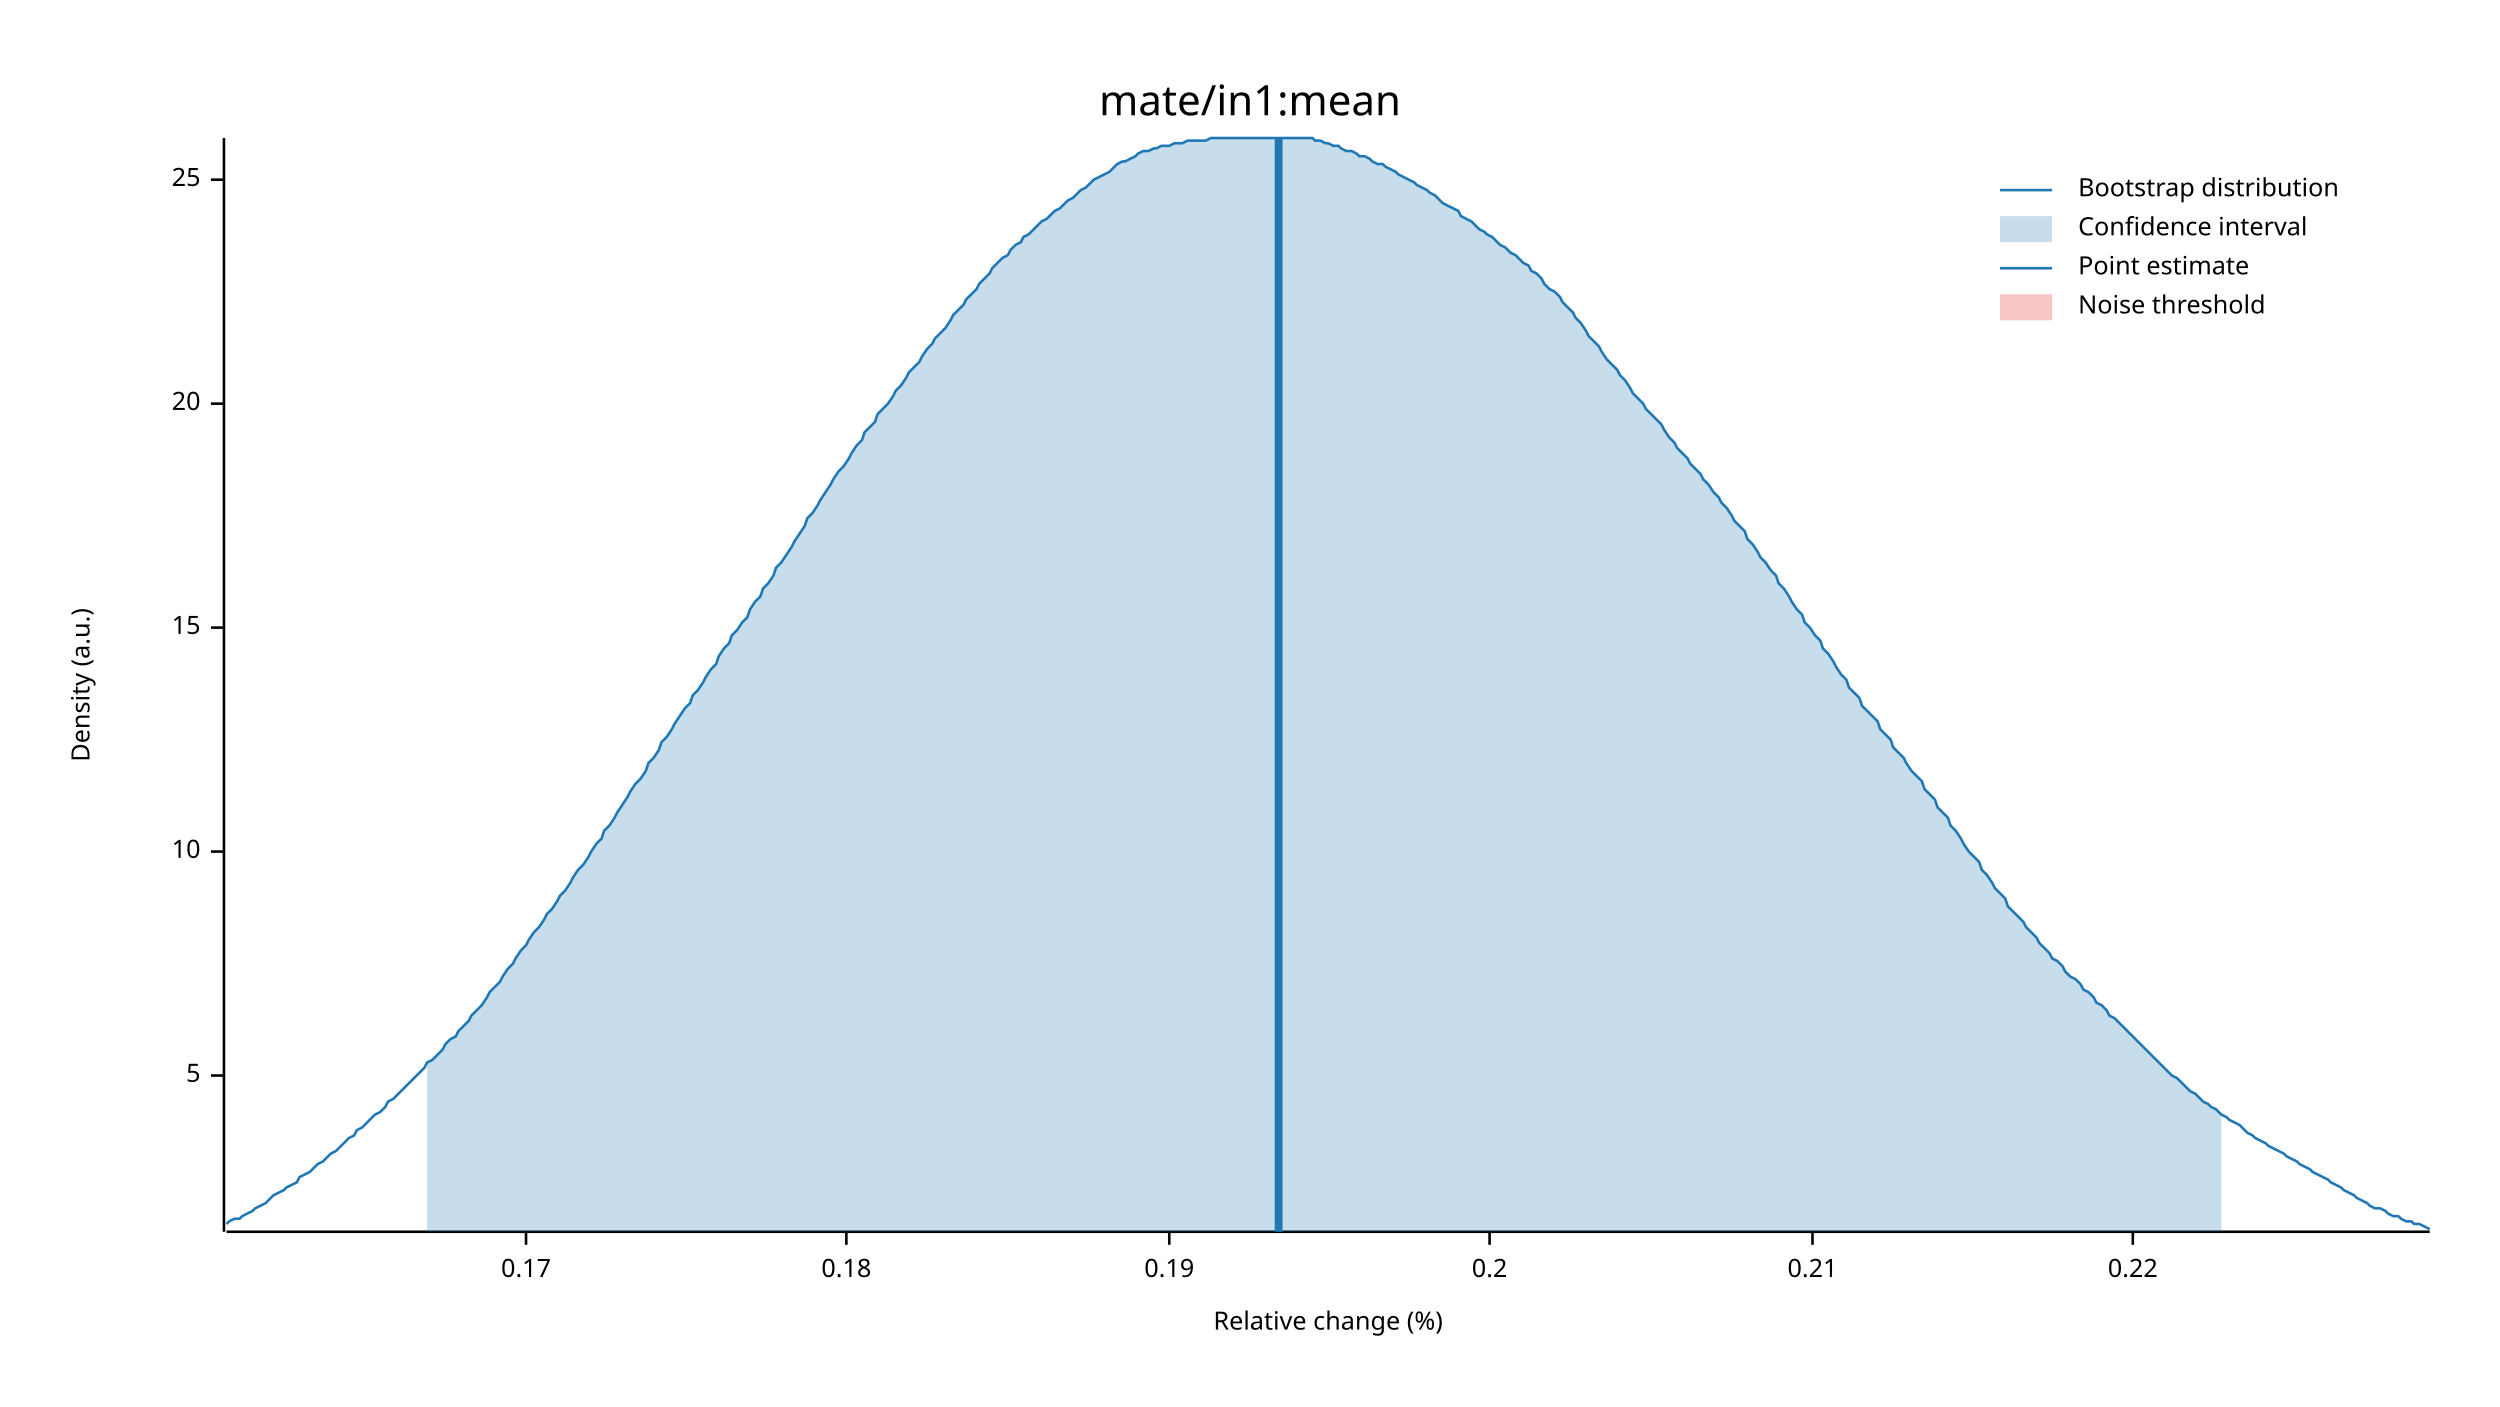
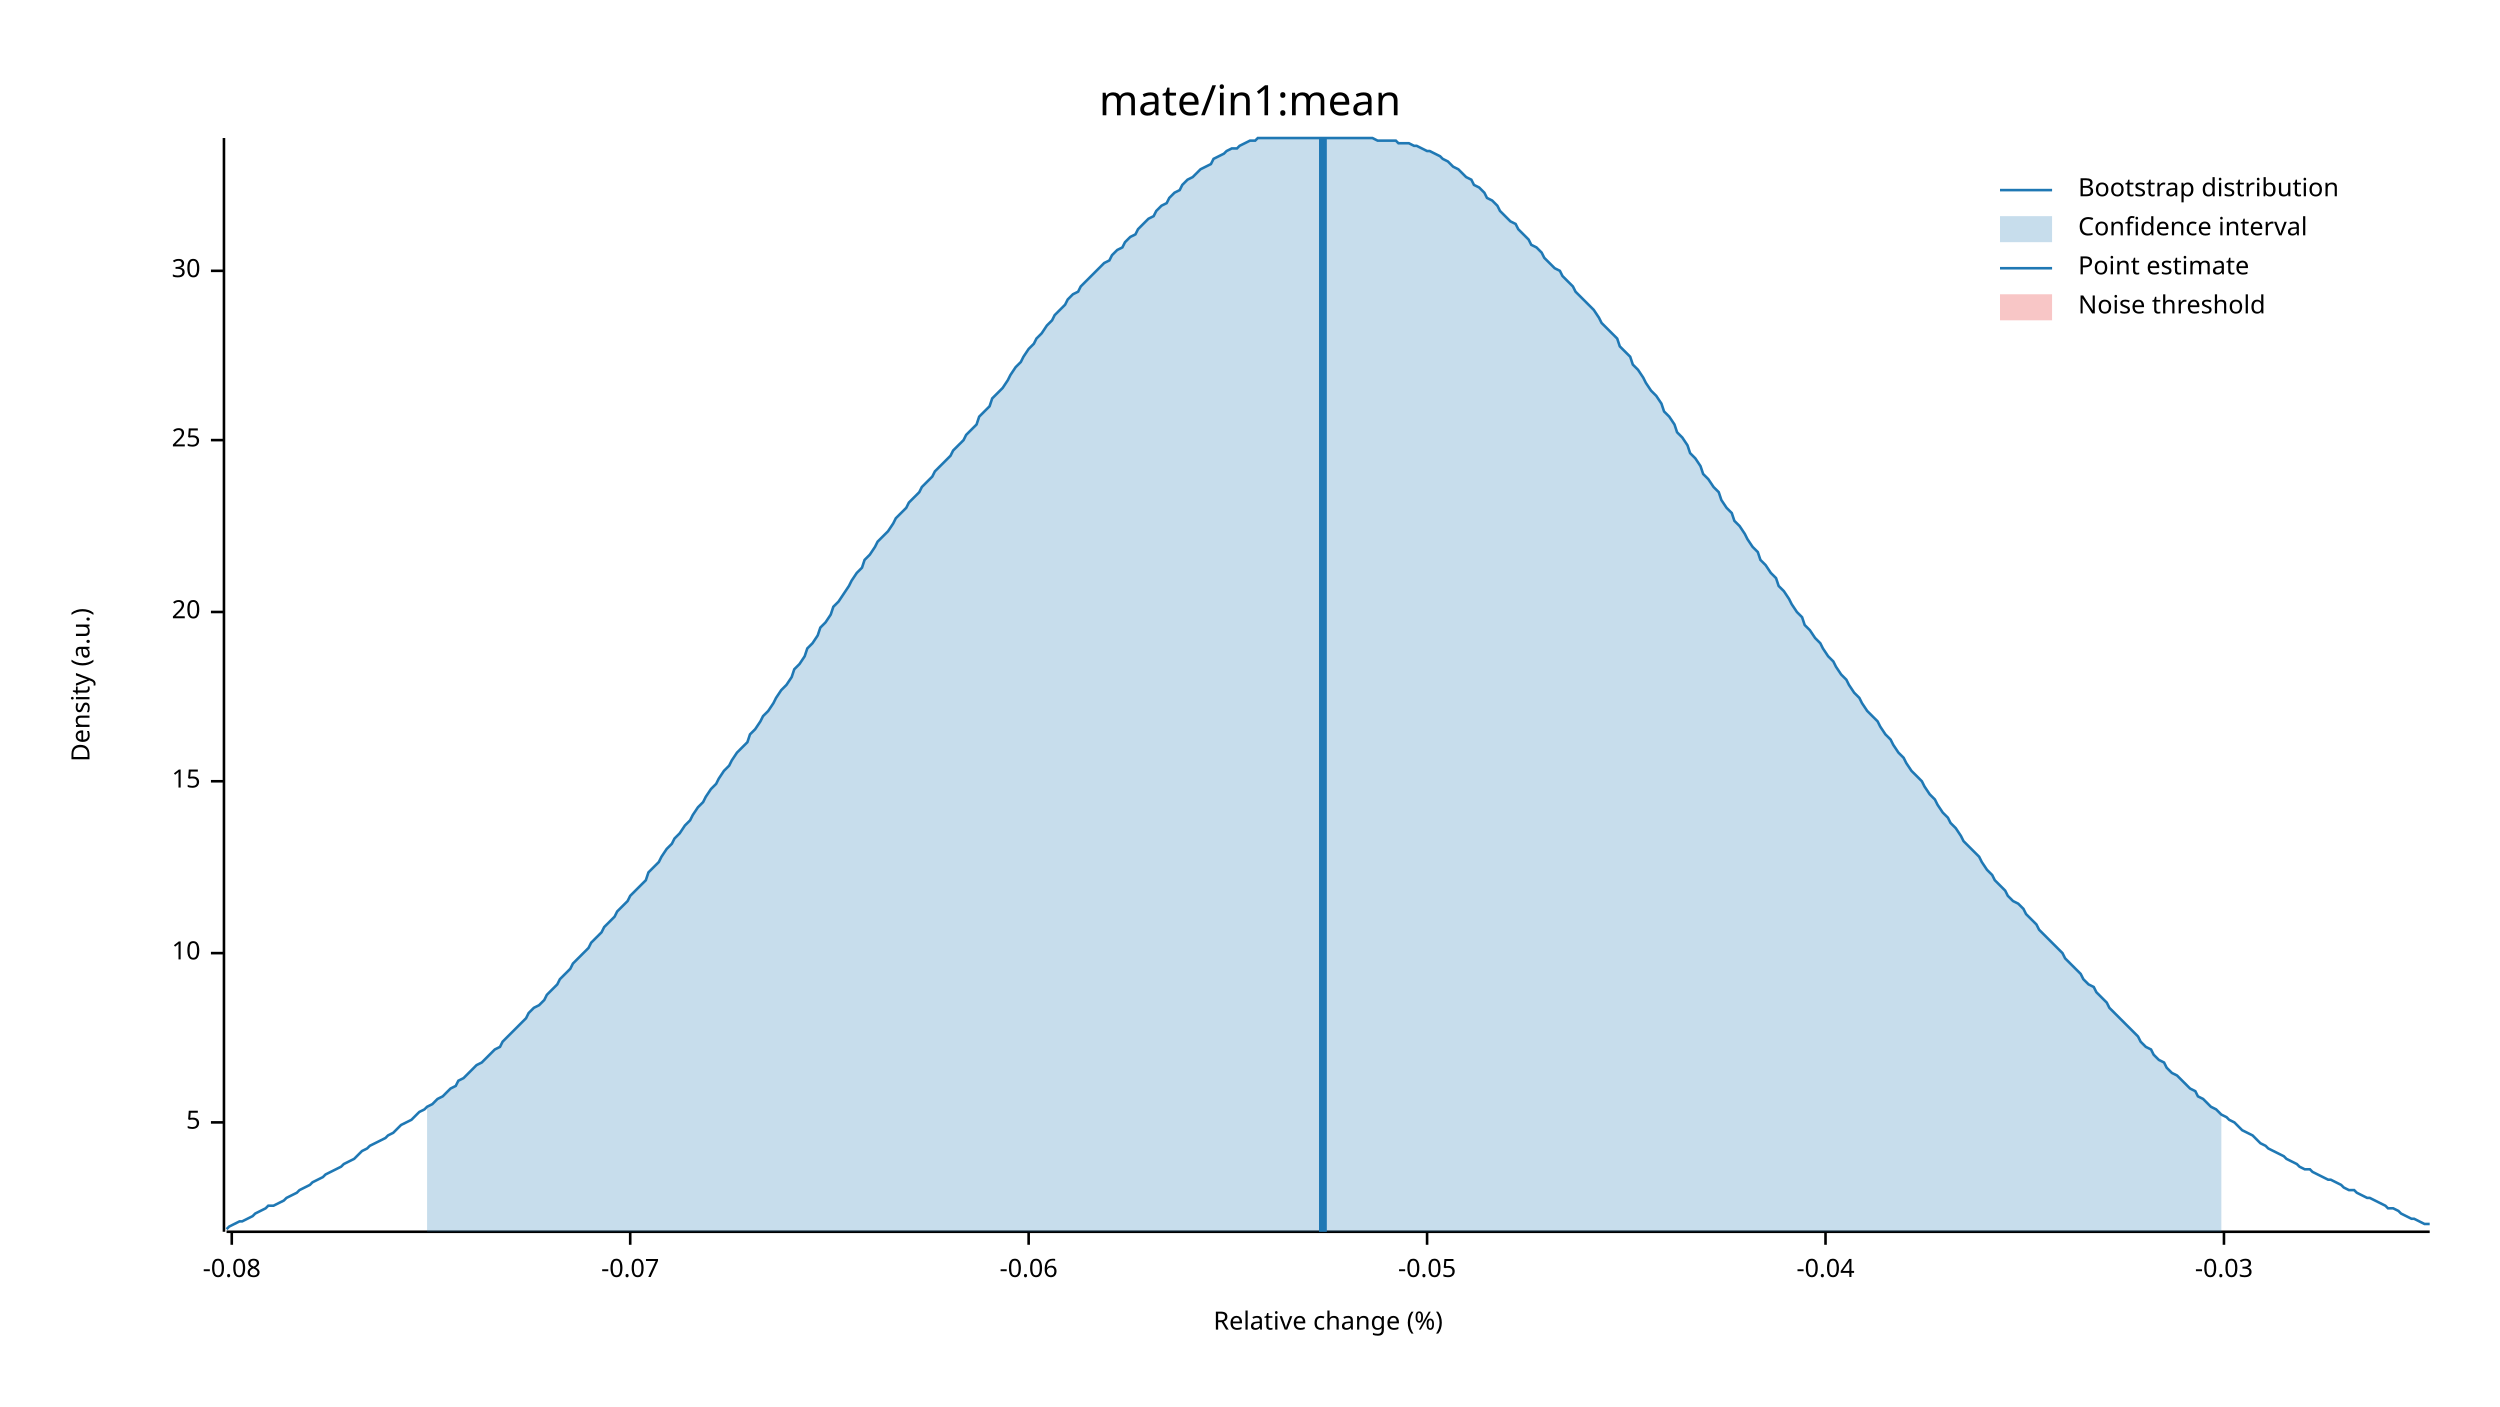
<svg xmlns="http://www.w3.org/2000/svg" width="960" height="540" viewBox="0 0 960 540">
  <text x="480" y="32" dy="0.76em" text-anchor="middle" font-family="sans-serif" font-size="16.129" opacity="1" fill="#000000">
mate/in1:mean
</text>
  <text x="27" y="263" dy="0.76em" text-anchor="middle" font-family="sans-serif" font-size="9.677" opacity="1" fill="#000000" transform="rotate(270, 27, 263)">
Density (a.u.)
</text>
  <text x="510" y="513" dy="-0.5ex" text-anchor="middle" font-family="sans-serif" font-size="9.677" opacity="1" fill="#000000">
Relative change (%)
</text>
  <polyline fill="none" opacity="1" stroke="#000000" stroke-width="1" points="86,53 86,473 " />
-   <text x="77" y="413" dy="0.5ex" text-anchor="end" font-family="sans-serif" font-size="9.677" opacity="1" fill="#000000">
+   <text x="77" y="431" dy="0.5ex" text-anchor="end" font-family="sans-serif" font-size="9.677" opacity="1" fill="#000000">
5
</text>
-   <polyline fill="none" opacity="1" stroke="#000000" stroke-width="1" points="81,413 86,413 " />
-   <text x="77" y="327" dy="0.5ex" text-anchor="end" font-family="sans-serif" font-size="9.677" opacity="1" fill="#000000">
+   <polyline fill="none" opacity="1" stroke="#000000" stroke-width="1" points="81,431 86,431 " />
+   <text x="77" y="366" dy="0.5ex" text-anchor="end" font-family="sans-serif" font-size="9.677" opacity="1" fill="#000000">
10
</text>
-   <polyline fill="none" opacity="1" stroke="#000000" stroke-width="1" points="81,327 86,327 " />
-   <text x="77" y="241" dy="0.5ex" text-anchor="end" font-family="sans-serif" font-size="9.677" opacity="1" fill="#000000">
+   <polyline fill="none" opacity="1" stroke="#000000" stroke-width="1" points="81,366 86,366 " />
+   <text x="77" y="300" dy="0.5ex" text-anchor="end" font-family="sans-serif" font-size="9.677" opacity="1" fill="#000000">
15
</text>
-   <polyline fill="none" opacity="1" stroke="#000000" stroke-width="1" points="81,241 86,241 " />
-   <text x="77" y="155" dy="0.5ex" text-anchor="end" font-family="sans-serif" font-size="9.677" opacity="1" fill="#000000">
+   <polyline fill="none" opacity="1" stroke="#000000" stroke-width="1" points="81,300 86,300 " />
+   <text x="77" y="235" dy="0.5ex" text-anchor="end" font-family="sans-serif" font-size="9.677" opacity="1" fill="#000000">
20
</text>
-   <polyline fill="none" opacity="1" stroke="#000000" stroke-width="1" points="81,155 86,155 " />
-   <text x="77" y="69" dy="0.5ex" text-anchor="end" font-family="sans-serif" font-size="9.677" opacity="1" fill="#000000">
+   <polyline fill="none" opacity="1" stroke="#000000" stroke-width="1" points="81,235 86,235 " />
+   <text x="77" y="169" dy="0.5ex" text-anchor="end" font-family="sans-serif" font-size="9.677" opacity="1" fill="#000000">
25
</text>
-   <polyline fill="none" opacity="1" stroke="#000000" stroke-width="1" points="81,69 86,69 " />
+   <polyline fill="none" opacity="1" stroke="#000000" stroke-width="1" points="81,169 86,169 " />
+   <text x="77" y="104" dy="0.5ex" text-anchor="end" font-family="sans-serif" font-size="9.677" opacity="1" fill="#000000">
+ 30
+ </text>
+   <polyline fill="none" opacity="1" stroke="#000000" stroke-width="1" points="81,104 86,104 " />
  <polyline fill="none" opacity="1" stroke="#000000" stroke-width="1" points="87,473 933,473 " />
-   <text x="202" y="483" dy="0.76em" text-anchor="middle" font-family="sans-serif" font-size="9.677" opacity="1" fill="#000000">
- 0.17
+   <text x="89" y="483" dy="0.76em" text-anchor="middle" font-family="sans-serif" font-size="9.677" opacity="1" fill="#000000">
+ -0.08
</text>
-   <polyline fill="none" opacity="1" stroke="#000000" stroke-width="1" points="202,473 202,478 " />
-   <text x="325" y="483" dy="0.76em" text-anchor="middle" font-family="sans-serif" font-size="9.677" opacity="1" fill="#000000">
- 0.18
+   <polyline fill="none" opacity="1" stroke="#000000" stroke-width="1" points="89,473 89,478 " />
+   <text x="242" y="483" dy="0.76em" text-anchor="middle" font-family="sans-serif" font-size="9.677" opacity="1" fill="#000000">
+ -0.07
</text>
-   <polyline fill="none" opacity="1" stroke="#000000" stroke-width="1" points="325,473 325,478 " />
-   <text x="449" y="483" dy="0.76em" text-anchor="middle" font-family="sans-serif" font-size="9.677" opacity="1" fill="#000000">
- 0.19
+   <polyline fill="none" opacity="1" stroke="#000000" stroke-width="1" points="242,473 242,478 " />
+   <text x="395" y="483" dy="0.76em" text-anchor="middle" font-family="sans-serif" font-size="9.677" opacity="1" fill="#000000">
+ -0.06
</text>
-   <polyline fill="none" opacity="1" stroke="#000000" stroke-width="1" points="449,473 449,478 " />
-   <text x="572" y="483" dy="0.76em" text-anchor="middle" font-family="sans-serif" font-size="9.677" opacity="1" fill="#000000">
- 0.2
+   <polyline fill="none" opacity="1" stroke="#000000" stroke-width="1" points="395,473 395,478 " />
+   <text x="548" y="483" dy="0.76em" text-anchor="middle" font-family="sans-serif" font-size="9.677" opacity="1" fill="#000000">
+ -0.05
</text>
-   <polyline fill="none" opacity="1" stroke="#000000" stroke-width="1" points="572,473 572,478 " />
-   <text x="696" y="483" dy="0.76em" text-anchor="middle" font-family="sans-serif" font-size="9.677" opacity="1" fill="#000000">
- 0.21
+   <polyline fill="none" opacity="1" stroke="#000000" stroke-width="1" points="548,473 548,478 " />
+   <text x="701" y="483" dy="0.76em" text-anchor="middle" font-family="sans-serif" font-size="9.677" opacity="1" fill="#000000">
+ -0.04
</text>
-   <polyline fill="none" opacity="1" stroke="#000000" stroke-width="1" points="696,473 696,478 " />
-   <text x="819" y="483" dy="0.76em" text-anchor="middle" font-family="sans-serif" font-size="9.677" opacity="1" fill="#000000">
- 0.22
+   <polyline fill="none" opacity="1" stroke="#000000" stroke-width="1" points="701,473 701,478 " />
+   <text x="854" y="483" dy="0.76em" text-anchor="middle" font-family="sans-serif" font-size="9.677" opacity="1" fill="#000000">
+ -0.03
</text>
-   <polyline fill="none" opacity="1" stroke="#000000" stroke-width="1" points="819,473 819,478 " />
-   <polyline fill="none" opacity="1" stroke="#1F78B4" stroke-width="1" points="87,470 88,469 90,468 92,468 93,467 95,466 97,465 98,464 100,463 102,462 103,461 105,459 107,458 109,457 110,456 112,455 114,454 115,452 117,451 119,450 120,449 122,447 124,446 125,445 127,443 129,442 131,440 132,439 134,437 136,436 137,434 139,433 141,431 142,430 144,428 146,427 148,425 149,423 151,422 153,420 154,419 156,417 158,415 159,414 161,412 163,410 164,408 166,407 168,405 170,403 171,401 173,399 175,398 176,396 178,394 180,392 181,390 183,388 185,386 187,383 188,381 190,379 192,377 193,375 195,372 197,370 198,368 200,365 202,363 203,361 205,358 207,356 209,353 210,351 212,349 214,346 215,344 217,342 219,339 220,337 222,334 224,332 226,329 227,327 229,324 231,322 232,319 234,317 236,314 237,312 239,309 241,306 242,304 244,301 246,299 248,296 249,293 251,291 253,288 254,285 256,283 258,280 259,278 261,275 263,272 265,270 266,267 268,265 270,262 271,260 273,257 275,255 276,252 278,249 280,247 281,244 283,242 285,239 287,237 288,234 290,231 292,229 293,226 295,224 297,221 298,218 300,216 302,213 304,210 305,208 307,205 309,202 310,199 312,197 314,194 315,192 317,189 319,186 320,184 322,181 324,179 326,176 327,174 329,171 331,169 332,166 334,164 336,162 337,159 339,157 341,155 343,152 344,150 346,148 348,145 349,143 351,141 353,139 354,137 356,134 358,132 359,130 361,128 363,126 365,123 366,121 368,119 370,117 371,115 373,113 375,111 376,109 378,107 380,105 381,103 383,101 385,99 387,98 388,96 390,94 392,93 393,91 395,90 397,88 398,87 400,85 402,84 404,82 405,81 407,80 409,78 410,77 412,76 414,74 415,73 417,72 419,70 420,69 422,68 424,67 426,66 427,65 429,63 431,62 432,62 434,61 436,60 437,59 439,58 441,58 443,57 444,57 446,56 448,56 449,56 451,55 453,55 454,55 456,54 458,54 459,54 461,54 463,54 465,53 466,53 468,53 470,53 471,53 473,53 475,53 476,53 478,53 480,53 482,53 483,53 485,53 487,53 488,53 490,53 492,53 493,53 495,53 497,53 498,53 500,53 502,53 504,53 505,54 507,54 509,55 510,55 512,56 514,56 515,57 517,58 519,58 521,59 522,60 524,60 526,61 527,62 529,63 531,63 532,64 534,65 536,66 537,67 539,68 541,69 543,70 544,71 546,72 548,73 549,74 551,75 553,77 554,78 556,79 558,80 560,81 561,83 563,84 565,85 566,86 568,88 570,89 571,90 573,91 575,93 576,94 578,95 580,97 582,98 583,99 585,101 587,102 588,104 590,105 592,107 593,109 595,111 597,112 599,114 600,116 602,118 604,120 605,122 607,124 609,127 610,129 612,131 614,133 615,135 617,138 619,140 621,142 622,144 624,146 626,149 627,151 629,153 631,155 632,157 634,159 636,161 638,163 639,165 641,168 643,170 644,172 646,174 648,176 649,178 651,180 653,182 654,184 656,186 658,189 660,191 661,193 663,195 665,198 666,200 668,202 670,204 671,207 673,209 675,212 676,214 678,216 680,219 682,221 683,224 685,226 687,229 688,231 690,234 692,236 693,239 695,241 697,244 699,246 700,249 702,251 704,254 705,256 707,259 709,261 710,264 712,266 714,268 715,271 717,273 719,275 721,277 722,280 724,282 726,284 727,287 729,289 731,291 732,293 734,296 736,298 738,300 739,303 741,305 743,307 744,310 746,312 748,314 749,317 751,319 753,322 754,324 756,327 758,329 760,331 761,334 763,336 765,339 766,341 768,343 770,345 771,348 773,350 775,352 777,354 778,356 780,358 782,360 783,362 785,364 787,366 788,368 790,369 792,371 793,373 795,375 797,376 799,378 800,380 802,381 804,383 805,385 807,386 809,388 810,390 812,391 814,393 816,395 817,396 819,398 821,400 822,401 824,403 826,405 827,406 829,408 831,410 832,411 834,413 836,414 838,416 839,417 841,419 843,420 844,421 846,423 848,424 849,425 851,426 853,428 855,429 856,430 858,431 860,432 861,433 863,435 865,436 866,437 868,438 870,439 871,440 873,441 875,442 877,443 878,444 880,445 882,446 883,447 885,448 887,449 888,450 890,451 892,452 894,453 895,454 897,455 899,456 900,457 902,458 904,459 905,460 907,461 909,462 910,463 912,464 914,464 916,465 917,466 919,467 921,467 922,468 924,469 926,469 927,470 929,470 931,471 933,472 " />
-   <polygon opacity="0.25" fill="#1F78B4" points="164,408 166,407 168,405 170,403 171,401 173,399 175,398 176,396 178,394 180,392 181,390 183,388 185,386 187,383 188,381 190,379 192,377 193,375 195,372 197,370 198,368 200,365 202,363 203,361 205,358 207,356 209,353 210,351 212,349 214,346 215,344 217,342 219,339 220,337 222,334 224,332 226,329 227,327 229,324 231,322 232,319 234,317 236,314 237,312 239,309 241,306 242,304 244,301 246,299 248,296 249,293 251,291 253,288 254,285 256,283 258,280 259,278 261,275 263,272 265,270 266,267 268,265 270,262 271,260 273,257 275,255 276,252 278,249 280,247 281,244 283,242 285,239 287,237 288,234 290,231 292,229 293,226 295,224 297,221 298,218 300,216 302,213 304,210 305,208 307,205 309,202 310,199 312,197 314,194 315,192 317,189 319,186 320,184 322,181 324,179 326,176 327,174 329,171 331,169 332,166 334,164 336,162 337,159 339,157 341,155 343,152 344,150 346,148 348,145 349,143 351,141 353,139 354,137 356,134 358,132 359,130 361,128 363,126 365,123 366,121 368,119 370,117 371,115 373,113 375,111 376,109 378,107 380,105 381,103 383,101 385,99 387,98 388,96 390,94 392,93 393,91 395,90 397,88 398,87 400,85 402,84 404,82 405,81 407,80 409,78 410,77 412,76 414,74 415,73 417,72 419,70 420,69 422,68 424,67 426,66 427,65 429,63 431,62 432,62 434,61 436,60 437,59 439,58 441,58 443,57 444,57 446,56 448,56 449,56 451,55 453,55 454,55 456,54 458,54 459,54 461,54 463,54 465,53 466,53 468,53 470,53 471,53 473,53 475,53 476,53 478,53 480,53 482,53 483,53 485,53 487,53 488,53 490,53 492,53 493,53 495,53 497,53 498,53 500,53 502,53 504,53 505,54 507,54 509,55 510,55 512,56 514,56 515,57 517,58 519,58 521,59 522,60 524,60 526,61 527,62 529,63 531,63 532,64 534,65 536,66 537,67 539,68 541,69 543,70 544,71 546,72 548,73 549,74 551,75 553,77 554,78 556,79 558,80 560,81 561,83 563,84 565,85 566,86 568,88 570,89 571,90 573,91 575,93 576,94 578,95 580,97 582,98 583,99 585,101 587,102 588,104 590,105 592,107 593,109 595,111 597,112 599,114 600,116 602,118 604,120 605,122 607,124 609,127 610,129 612,131 614,133 615,135 617,138 619,140 621,142 622,144 624,146 626,149 627,151 629,153 631,155 632,157 634,159 636,161 638,163 639,165 641,168 643,170 644,172 646,174 648,176 649,178 651,180 653,182 654,184 656,186 658,189 660,191 661,193 663,195 665,198 666,200 668,202 670,204 671,207 673,209 675,212 676,214 678,216 680,219 682,221 683,224 685,226 687,229 688,231 690,234 692,236 693,239 695,241 697,244 699,246 700,249 702,251 704,254 705,256 707,259 709,261 710,264 712,266 714,268 715,271 717,273 719,275 721,277 722,280 724,282 726,284 727,287 729,289 731,291 732,293 734,296 736,298 738,300 739,303 741,305 743,307 744,310 746,312 748,314 749,317 751,319 753,322 754,324 756,327 758,329 760,331 761,334 763,336 765,339 766,341 768,343 770,345 771,348 773,350 775,352 777,354 778,356 780,358 782,360 783,362 785,364 787,366 788,368 790,369 792,371 793,373 795,375 797,376 799,378 800,380 802,381 804,383 805,385 807,386 809,388 810,390 812,391 814,393 816,395 817,396 819,398 821,400 822,401 824,403 826,405 827,406 829,408 831,410 832,411 834,413 836,414 838,416 839,417 841,419 843,420 844,421 846,423 848,424 849,425 851,426 853,428 853,473 164,473 " />
-   <polyline fill="none" opacity="1" stroke="#1F78B4" stroke-width="3" points="491,473 491,53 " />
+   <polyline fill="none" opacity="1" stroke="#000000" stroke-width="1" points="854,473 854,478 " />
+   <polyline fill="none" opacity="1" stroke="#1F78B4" stroke-width="1" points="87,472 88,471 90,470 92,469 93,469 95,468 97,467 98,466 100,465 102,464 103,463 105,463 107,462 109,461 110,460 112,459 114,458 115,457 117,456 119,455 120,454 122,453 124,452 125,451 127,450 129,449 131,448 132,447 134,446 136,445 137,444 139,442 141,441 142,440 144,439 146,438 148,437 149,436 151,435 153,433 154,432 156,431 158,430 159,429 161,427 163,426 164,425 166,424 168,422 170,421 171,420 173,418 175,417 176,415 178,414 180,412 181,411 183,409 185,408 187,406 188,405 190,403 192,402 193,400 195,398 197,396 198,395 200,393 202,391 203,389 205,387 207,386 209,384 210,382 212,380 214,378 215,376 217,374 219,372 220,370 222,368 224,366 226,364 227,362 229,360 231,358 232,356 234,354 236,352 237,350 239,348 241,346 242,344 244,342 246,340 248,338 249,335 251,333 253,331 254,329 256,326 258,324 259,322 261,320 263,317 265,315 266,313 268,310 270,308 271,306 273,303 275,301 276,299 278,296 280,294 281,292 283,289 285,287 287,285 288,282 290,280 292,277 293,275 295,273 297,270 298,268 300,265 302,263 304,260 305,257 307,255 309,252 310,249 312,247 314,244 315,241 317,239 319,236 320,233 322,231 324,228 326,225 327,223 329,220 331,218 332,215 334,213 336,210 337,208 339,206 341,204 343,201 344,199 346,197 348,195 349,193 351,191 353,189 354,187 356,185 358,183 359,181 361,179 363,177 365,175 366,173 368,171 370,169 371,167 373,165 375,163 376,160 378,158 380,156 381,153 383,151 385,149 387,146 388,144 390,141 392,139 393,137 395,134 397,132 398,130 400,128 402,125 404,123 405,121 407,119 409,117 410,115 412,113 414,112 415,110 417,108 419,106 420,105 422,103 424,101 426,100 427,98 429,96 431,95 432,93 434,91 436,90 437,88 439,86 441,84 443,83 444,81 446,79 448,78 449,76 451,74 453,73 454,71 456,69 458,68 459,67 461,65 463,64 465,63 466,61 468,60 470,59 471,58 473,57 475,57 476,56 478,55 480,54 482,54 483,53 485,53 487,53 488,53 490,53 492,53 493,53 495,53 497,53 498,53 500,53 502,53 504,53 505,53 507,53 509,53 510,53 512,53 514,53 515,53 517,53 519,53 521,53 522,53 524,53 526,53 527,53 529,54 531,54 532,54 534,54 536,54 537,55 539,55 541,55 543,56 544,56 546,57 548,58 549,58 551,59 553,60 554,61 556,62 558,64 560,65 561,66 563,68 565,69 566,71 568,72 570,74 571,76 573,77 575,79 576,81 578,83 580,85 582,86 583,88 585,90 587,92 588,94 590,95 592,97 593,99 595,101 597,103 599,104 600,106 602,108 604,110 605,112 607,114 609,116 610,117 612,119 614,122 615,124 617,126 619,128 621,130 622,133 624,135 626,137 627,140 629,142 631,145 632,147 634,150 636,152 638,155 639,158 641,160 643,163 644,166 646,168 648,171 649,174 651,176 653,179 654,182 656,184 658,187 660,189 661,192 663,195 665,197 666,200 668,202 670,205 671,207 673,210 675,212 676,215 678,217 680,220 682,222 683,225 685,227 687,230 688,232 690,235 692,237 693,240 695,242 697,245 699,247 700,249 702,252 704,254 705,256 707,259 709,261 710,263 712,266 714,268 715,270 717,273 719,275 721,277 722,279 724,282 726,284 727,286 729,289 731,291 732,293 734,296 736,298 738,300 739,302 741,305 743,307 744,309 746,312 748,314 749,316 751,318 753,321 754,323 756,325 758,327 760,329 761,331 763,334 765,336 766,338 768,340 770,342 771,344 773,346 775,347 777,349 778,351 780,353 782,355 783,357 785,359 787,361 788,362 790,364 792,366 793,368 795,370 797,372 799,374 800,376 802,378 804,379 805,381 807,383 809,385 810,387 812,389 814,391 816,393 817,394 819,396 821,398 822,400 824,402 826,403 827,405 829,407 831,408 832,410 834,412 836,413 838,415 839,416 841,418 843,419 844,421 846,422 848,424 849,425 851,426 853,428 855,429 856,430 858,431 860,433 861,434 863,435 865,436 866,437 868,439 870,440 871,441 873,442 875,443 877,444 878,445 880,446 882,447 883,448 885,449 887,449 888,450 890,451 892,452 894,453 895,453 897,454 899,455 900,456 902,457 904,457 905,458 907,459 909,460 910,460 912,461 914,462 916,463 917,464 919,464 921,465 922,466 924,467 926,468 927,468 929,469 931,470 933,470 " />
+   <polygon opacity="0.25" fill="#1F78B4" points="164,425 166,424 168,422 170,421 171,420 173,418 175,417 176,415 178,414 180,412 181,411 183,409 185,408 187,406 188,405 190,403 192,402 193,400 195,398 197,396 198,395 200,393 202,391 203,389 205,387 207,386 209,384 210,382 212,380 214,378 215,376 217,374 219,372 220,370 222,368 224,366 226,364 227,362 229,360 231,358 232,356 234,354 236,352 237,350 239,348 241,346 242,344 244,342 246,340 248,338 249,335 251,333 253,331 254,329 256,326 258,324 259,322 261,320 263,317 265,315 266,313 268,310 270,308 271,306 273,303 275,301 276,299 278,296 280,294 281,292 283,289 285,287 287,285 288,282 290,280 292,277 293,275 295,273 297,270 298,268 300,265 302,263 304,260 305,257 307,255 309,252 310,249 312,247 314,244 315,241 317,239 319,236 320,233 322,231 324,228 326,225 327,223 329,220 331,218 332,215 334,213 336,210 337,208 339,206 341,204 343,201 344,199 346,197 348,195 349,193 351,191 353,189 354,187 356,185 358,183 359,181 361,179 363,177 365,175 366,173 368,171 370,169 371,167 373,165 375,163 376,160 378,158 380,156 381,153 383,151 385,149 387,146 388,144 390,141 392,139 393,137 395,134 397,132 398,130 400,128 402,125 404,123 405,121 407,119 409,117 410,115 412,113 414,112 415,110 417,108 419,106 420,105 422,103 424,101 426,100 427,98 429,96 431,95 432,93 434,91 436,90 437,88 439,86 441,84 443,83 444,81 446,79 448,78 449,76 451,74 453,73 454,71 456,69 458,68 459,67 461,65 463,64 465,63 466,61 468,60 470,59 471,58 473,57 475,57 476,56 478,55 480,54 482,54 483,53 485,53 487,53 488,53 490,53 492,53 493,53 495,53 497,53 498,53 500,53 502,53 504,53 505,53 507,53 509,53 510,53 512,53 514,53 515,53 517,53 519,53 521,53 522,53 524,53 526,53 527,53 529,54 531,54 532,54 534,54 536,54 537,55 539,55 541,55 543,56 544,56 546,57 548,58 549,58 551,59 553,60 554,61 556,62 558,64 560,65 561,66 563,68 565,69 566,71 568,72 570,74 571,76 573,77 575,79 576,81 578,83 580,85 582,86 583,88 585,90 587,92 588,94 590,95 592,97 593,99 595,101 597,103 599,104 600,106 602,108 604,110 605,112 607,114 609,116 610,117 612,119 614,122 615,124 617,126 619,128 621,130 622,133 624,135 626,137 627,140 629,142 631,145 632,147 634,150 636,152 638,155 639,158 641,160 643,163 644,166 646,168 648,171 649,174 651,176 653,179 654,182 656,184 658,187 660,189 661,192 663,195 665,197 666,200 668,202 670,205 671,207 673,210 675,212 676,215 678,217 680,220 682,222 683,225 685,227 687,230 688,232 690,235 692,237 693,240 695,242 697,245 699,247 700,249 702,252 704,254 705,256 707,259 709,261 710,263 712,266 714,268 715,270 717,273 719,275 721,277 722,279 724,282 726,284 727,286 729,289 731,291 732,293 734,296 736,298 738,300 739,302 741,305 743,307 744,309 746,312 748,314 749,316 751,318 753,321 754,323 756,325 758,327 760,329 761,331 763,334 765,336 766,338 768,340 770,342 771,344 773,346 775,347 777,349 778,351 780,353 782,355 783,357 785,359 787,361 788,362 790,364 792,366 793,368 795,370 797,372 799,374 800,376 802,378 804,379 805,381 807,383 809,385 810,387 812,389 814,391 816,393 817,394 819,396 821,398 822,400 824,402 826,403 827,405 829,407 831,408 832,410 834,412 836,413 838,415 839,416 841,418 843,419 844,421 846,422 848,424 849,425 851,426 853,428 853,473 164,473 " />
+   <polyline fill="none" opacity="1" stroke="#1F78B4" stroke-width="3" points="508,473 508,53 " />
  <rect x="510" y="53" width="0" height="419" opacity="0.1" fill="#E31A1C" stroke="none" />
  <text x="798" y="68" dy="0.76em" text-anchor="start" font-family="sans-serif" font-size="9.677" opacity="1" fill="#000000">
Bootstrap distribution
</text>
  <text x="798" y="83" dy="0.76em" text-anchor="start" font-family="sans-serif" font-size="9.677" opacity="1" fill="#000000">
Confidence interval
</text>
  <text x="798" y="98" dy="0.76em" text-anchor="start" font-family="sans-serif" font-size="9.677" opacity="1" fill="#000000">
Point estimate
</text>
  <text x="798" y="113" dy="0.76em" text-anchor="start" font-family="sans-serif" font-size="9.677" opacity="1" fill="#000000">
Noise threshold
</text>
  <polyline fill="none" opacity="1" stroke="#1F78B4" stroke-width="1" points="768,73 788,73 " />
  <rect x="768" y="83" width="20" height="10" opacity="0.25" fill="#1F78B4" stroke="none" />
  <polyline fill="none" opacity="1" stroke="#1F78B4" stroke-width="1" points="768,103 788,103 " />
  <rect x="768" y="113" width="20" height="10" opacity="0.25" fill="#E31A1C" stroke="none" />
</svg>
